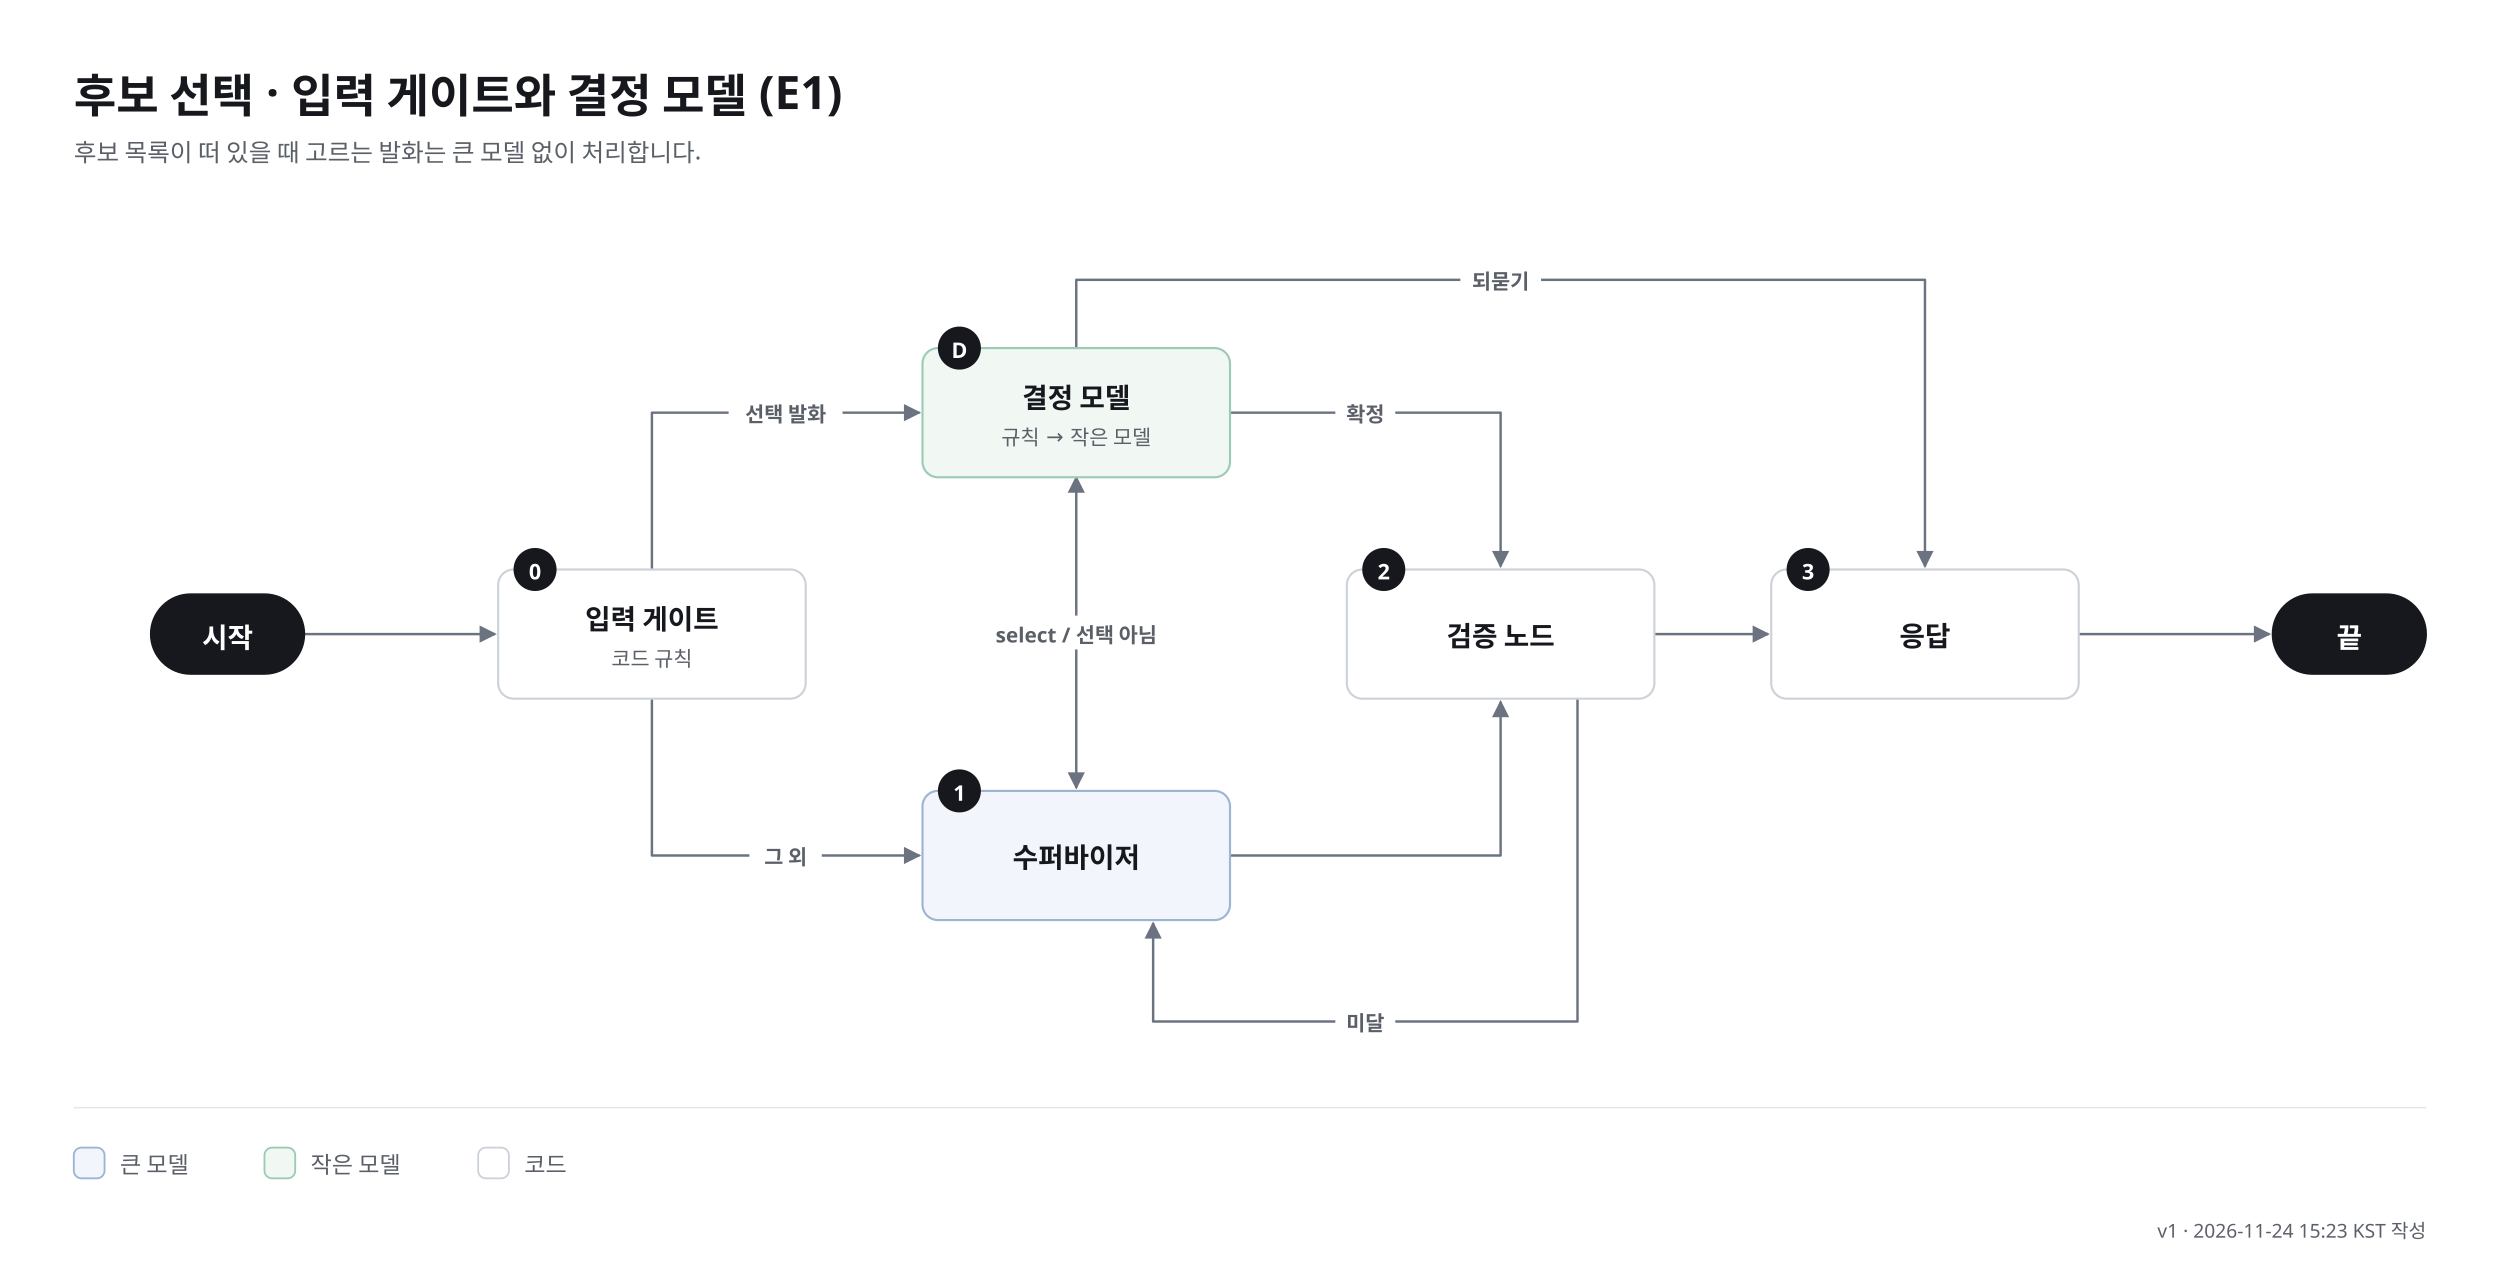
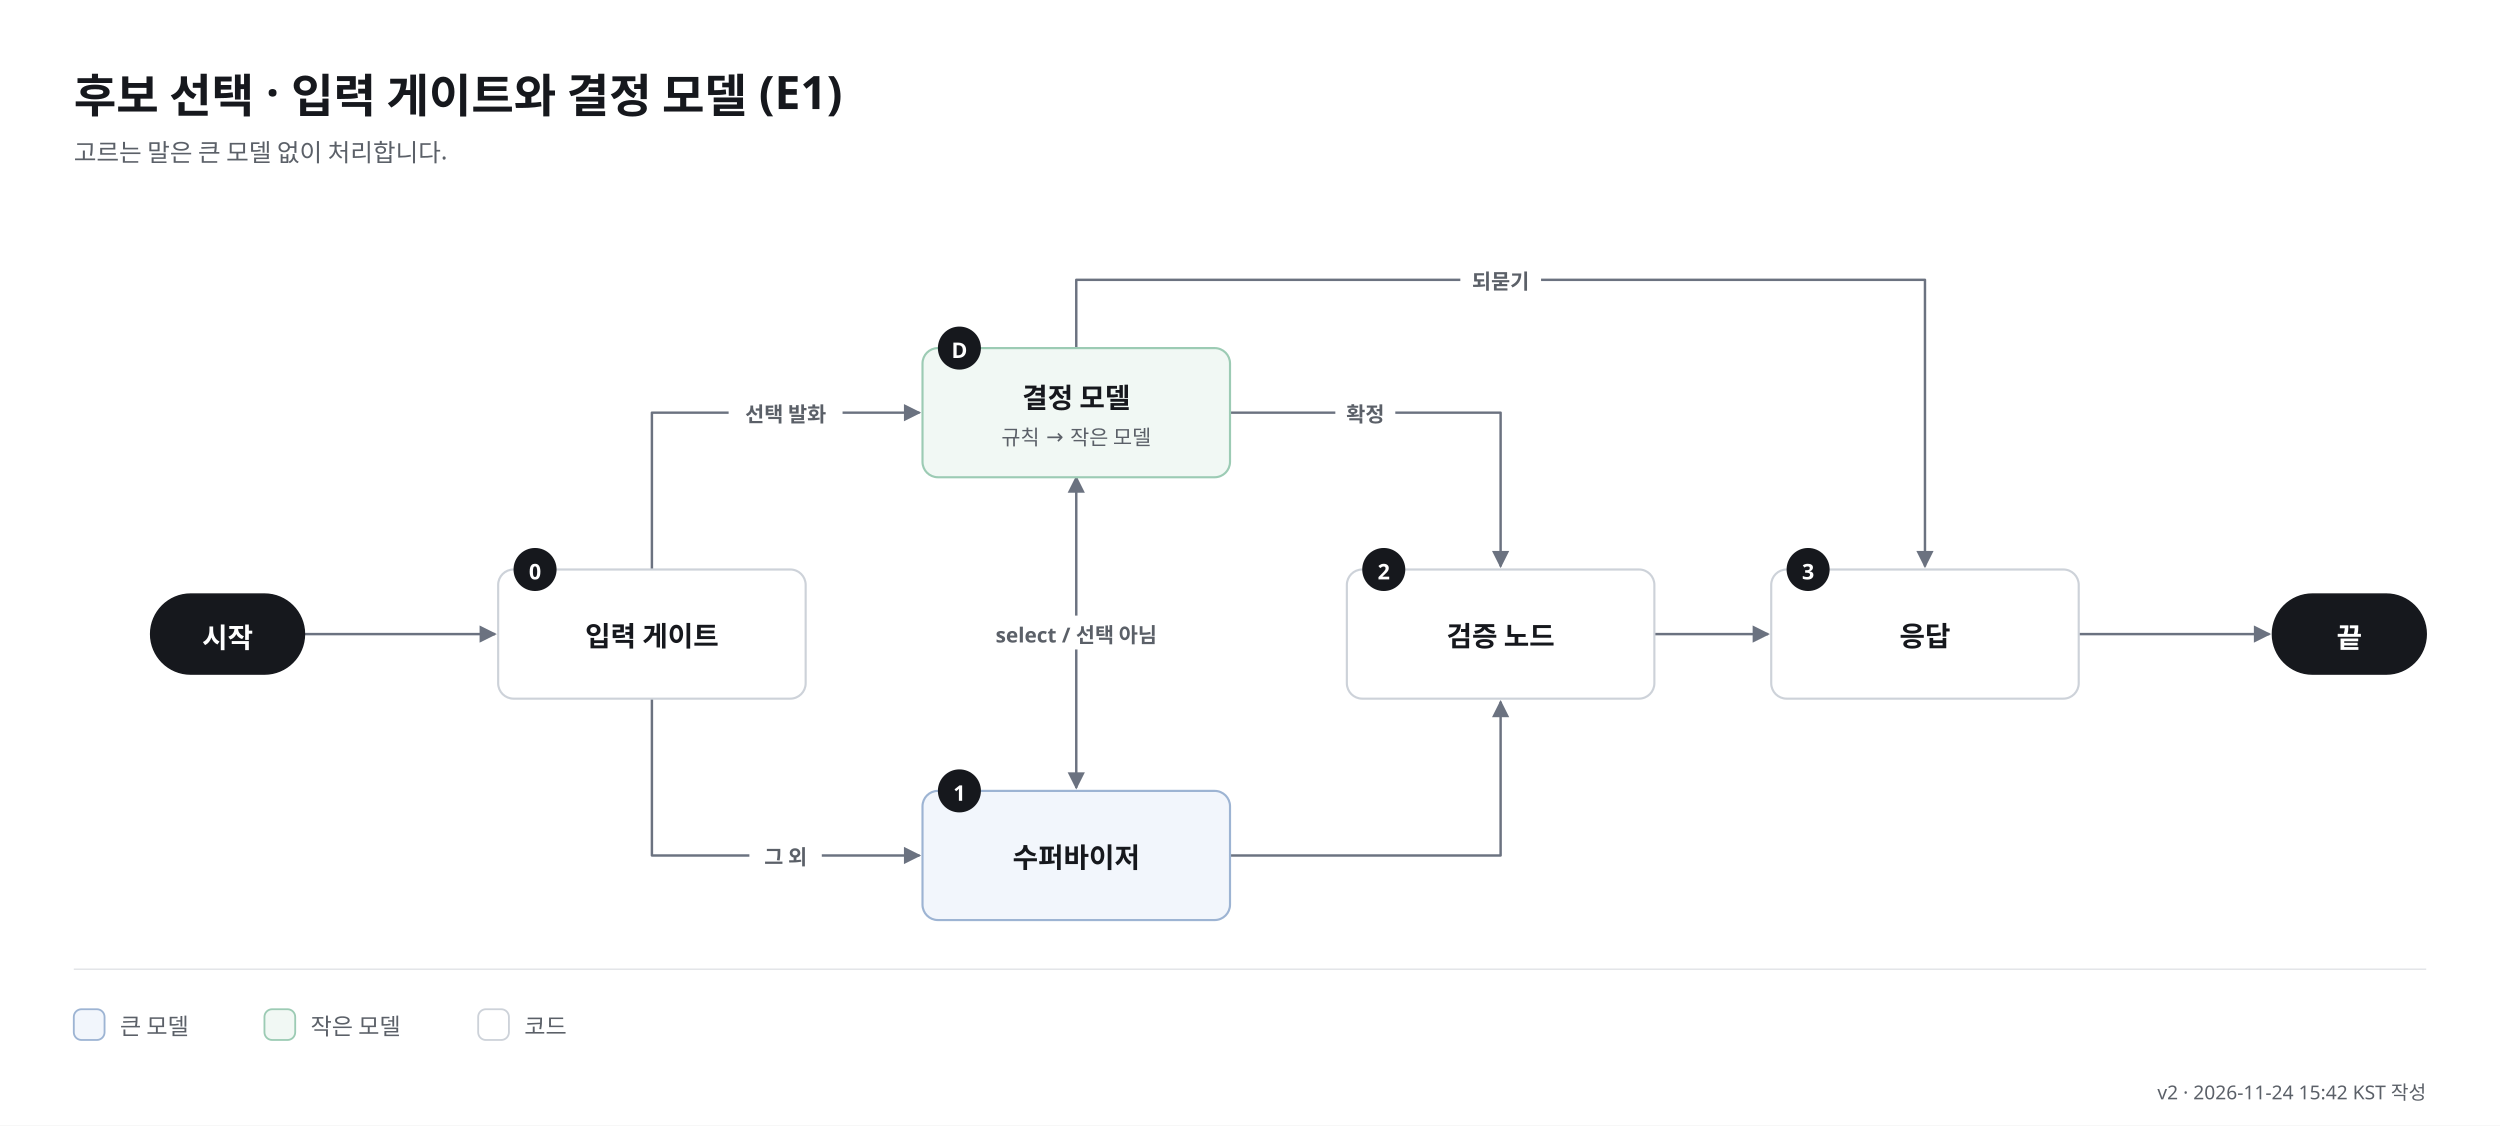
- <svg xmlns="http://www.w3.org/2000/svg" data-spec-hash="d608ea019236" data-rev="1" data-stamp="2026-11-24 15:23 KST" width="1626" height="822" viewBox="0 0 1626 822" font-family="Apple SD Gothic Neo, Pretendard, Noto Sans KR, sans-serif">
+ <svg xmlns="http://www.w3.org/2000/svg" data-spec-hash="fa64b331c38f" data-rev="2" data-stamp="2026-11-24 15:42 KST" width="1626" height="732" viewBox="0 0 1626 732" font-family="Apple SD Gothic Neo, Pretendard, Noto Sans KR, sans-serif">
  <defs>
    <marker id="ah" viewBox="0 0 10 10" refX="9" refY="5" markerWidth="7" markerHeight="7" orient="auto-start-reverse">
      <path d="M0 0L10 5L0 10z" fill="#6B7280" />
    </marker>
  </defs>
-   <rect width="1626" height="822" fill="#FFFFFF" />
+   <rect width="1626" height="732" fill="#FFFFFF" />
  <text x="48.0" y="60.0" font-size="30" font-weight="800" fill="#16181D" text-anchor="start" dominant-baseline="central">후보 선택 · 입력 게이트와 결정 모델 (E1)</text>
-   <text x="48.0" y="98.0" font-size="16" font-weight="400" fill="#5B6068" text-anchor="start" dominant-baseline="central">후보 목록이 떠 있을 때 고르는 발화는 큰 모델 없이 처리합니다.</text>
+   <text x="48.0" y="98.0" font-size="16" font-weight="400" fill="#5B6068" text-anchor="start" dominant-baseline="central">고르는 말은 큰 모델 없이 처리합니다.</text>
  <path d="M198.0 412.4 L322.0 412.4" fill="none" stroke="#6B7280" stroke-width="1.6" stroke-linejoin="round" marker-end="url(#ah)" />
  <path d="M424.0 370.4 L424.0 268.4 L598.0 268.4" fill="none" stroke="#6B7280" stroke-width="1.6" stroke-linejoin="round" marker-end="url(#ah)" />
  <path d="M424.0 454.4 L424.0 556.4 L598.0 556.4" fill="none" stroke="#6B7280" stroke-width="1.6" stroke-linejoin="round" marker-end="url(#ah)" />
  <path d="M800.0 268.4 L976.0 268.4 L976.0 368.4" fill="none" stroke="#6B7280" stroke-width="1.6" stroke-linejoin="round" marker-end="url(#ah)" />
  <path d="M800.0 556.4 L976.0 556.4 L976.0 456.4" fill="none" stroke="#6B7280" stroke-width="1.6" stroke-linejoin="round" marker-end="url(#ah)" />
  <path d="M700.0 310.4 L700.0 512.4" fill="none" stroke="#6B7280" stroke-width="1.6" stroke-linejoin="round" marker-start="url(#ah)" marker-end="url(#ah)" />
  <path d="M700.0 226.4 L700.0 182.0 L1252.0 182.0 L1252.0 368.4" fill="none" stroke="#6B7280" stroke-width="1.6" stroke-linejoin="round" marker-end="url(#ah)" />
  <path d="M1076.0 412.4 L1150.0 412.4" fill="none" stroke="#6B7280" stroke-width="1.6" stroke-linejoin="round" marker-end="url(#ah)" />
  <path d="M1352.0 412.4 L1476.0 412.4" fill="none" stroke="#6B7280" stroke-width="1.6" stroke-linejoin="round" marker-end="url(#ah)" />
-   <path d="M1026.0 454.4 L1026.0 664.4 L750.0 664.4 L750.0 600.4" fill="none" stroke="#6B7280" stroke-width="1.6" stroke-linejoin="round" marker-end="url(#ah)" />
  <rect x="98.0" y="386.4" width="100.0" height="52.0" rx="26.0" fill="#16181D" stroke="#16181D" stroke-width="1" />
  <text x="148.0" y="413.4" font-size="18" font-weight="700" fill="#FFFFFF" text-anchor="middle" dominant-baseline="central">시작</text>
  <rect x="324.0" y="370.4" width="200.0" height="84.0" rx="10" fill="#FFFFFF" stroke="#CDD2D9" stroke-width="1.4" />
-   <text x="424.0" y="401.4" font-size="18" font-weight="700" fill="#16181D" text-anchor="middle" dominant-baseline="central">입력 게이트</text>
-   <text x="424.0" y="427.4" font-size="13.5" font-weight="400" fill="#5B6068" text-anchor="middle" dominant-baseline="central">코드 규칙</text>
+   <text x="424.0" y="412.4" font-size="18" font-weight="700" fill="#16181D" text-anchor="middle" dominant-baseline="central">입력 게이트</text>
  <circle cx="348" cy="370.4" r="14" fill="#16181D" />
  <text x="348.0" y="371.4" font-size="14" font-weight="700" fill="#FFFFFF" text-anchor="middle" dominant-baseline="central">0</text>
  <rect x="600.0" y="226.4" width="200.0" height="84.0" rx="10" fill="#F1F8F4" stroke="#9CCBB4" stroke-width="1.4" />
  <text x="700.0" y="257.4" font-size="18" font-weight="700" fill="#16181D" text-anchor="middle" dominant-baseline="central">결정 모델</text>
  <text x="700.0" y="283.4" font-size="13.5" font-weight="400" fill="#5B6068" text-anchor="middle" dominant-baseline="central">규칙 → 작은 모델</text>
  <circle cx="624" cy="226.4" r="14" fill="#16181D" />
  <text x="624.0" y="227.4" font-size="14" font-weight="700" fill="#FFFFFF" text-anchor="middle" dominant-baseline="central">D</text>
  <rect x="600.0" y="514.4" width="200.0" height="84.0" rx="10" fill="#F2F6FC" stroke="#9DB4D3" stroke-width="1.4" />
  <text x="700.0" y="556.4" font-size="18" font-weight="700" fill="#16181D" text-anchor="middle" dominant-baseline="central">수퍼바이저</text>
  <circle cx="624" cy="514.4" r="14" fill="#16181D" />
  <text x="624.0" y="515.4" font-size="14" font-weight="700" fill="#FFFFFF" text-anchor="middle" dominant-baseline="central">1</text>
  <rect x="876.0" y="370.4" width="200.0" height="84.0" rx="10" fill="#FFFFFF" stroke="#CDD2D9" stroke-width="1.4" />
  <text x="976.0" y="412.4" font-size="18" font-weight="700" fill="#16181D" text-anchor="middle" dominant-baseline="central">검증 노드</text>
  <circle cx="900" cy="370.4" r="14" fill="#16181D" />
  <text x="900.0" y="371.4" font-size="14" font-weight="700" fill="#FFFFFF" text-anchor="middle" dominant-baseline="central">2</text>
  <rect x="1152.0" y="370.4" width="200.0" height="84.0" rx="10" fill="#FFFFFF" stroke="#CDD2D9" stroke-width="1.4" />
  <text x="1252.0" y="412.4" font-size="18" font-weight="700" fill="#16181D" text-anchor="middle" dominant-baseline="central">응답</text>
  <circle cx="1176" cy="370.4" r="14" fill="#16181D" />
  <text x="1176.0" y="371.4" font-size="14" font-weight="700" fill="#FFFFFF" text-anchor="middle" dominant-baseline="central">3</text>
  <rect x="1478.0" y="386.4" width="100.0" height="52.0" rx="26.0" fill="#16181D" stroke="#16181D" stroke-width="1" />
  <text x="1528.0" y="413.4" font-size="18" font-weight="700" fill="#FFFFFF" text-anchor="middle" dominant-baseline="central">끝</text>
  <rect x="473.9" y="257.4" width="74.1" height="22.0" rx="4" fill="#FFFFFF" stroke="#FFFFFF" stroke-width="0" />
  <text x="511.0" y="268.4" font-size="13.5" font-weight="700" fill="#5B6068" text-anchor="middle" dominant-baseline="central">선택 발화</text>
  <rect x="487.4" y="545.4" width="47.1" height="22.0" rx="4" fill="#FFFFFF" stroke="#FFFFFF" stroke-width="0" />
  <text x="511.0" y="556.4" font-size="13.5" font-weight="700" fill="#5B6068" text-anchor="middle" dominant-baseline="central">그 외</text>
  <rect x="868.5" y="257.4" width="39.0" height="22.0" rx="4" fill="#FFFFFF" stroke="#FFFFFF" stroke-width="0" />
  <text x="888.0" y="268.4" font-size="13.5" font-weight="700" fill="#5B6068" text-anchor="middle" dominant-baseline="central">확정</text>
  <rect x="626.5" y="400.4" width="147.0" height="22.0" rx="4" fill="#FFFFFF" stroke="#FFFFFF" stroke-width="0" />
  <text x="700.0" y="411.4" font-size="13.5" font-weight="700" fill="#5B6068" text-anchor="middle" dominant-baseline="central">select / 선택 아님</text>
  <rect x="949.8" y="171.0" width="52.5" height="22.0" rx="4" fill="#FFFFFF" stroke="#FFFFFF" stroke-width="0" />
  <text x="976.0" y="182.0" font-size="13.5" font-weight="700" fill="#5B6068" text-anchor="middle" dominant-baseline="central">되묻기</text>
-   <rect x="868.5" y="653.4" width="39.0" height="22.0" rx="4" fill="#FFFFFF" stroke="#FFFFFF" stroke-width="0" />
-   <text x="888.0" y="664.4" font-size="13.5" font-weight="700" fill="#5B6068" text-anchor="middle" dominant-baseline="central">미달</text>
-   <path d="M48.0 720.4 L1578.0 720.4" fill="none" stroke="#E3E5E8" stroke-width="1" stroke-linejoin="round" />
-   <rect x="48.0" y="746.4" width="20.0" height="20.0" rx="5" fill="#F2F6FC" stroke="#9DB4D3" stroke-width="1.2" />
-   <text x="78.0" y="756.4" font-size="15" font-weight="400" fill="#5B6068" text-anchor="start" dominant-baseline="central">큰 모델</text>
-   <rect x="172.0" y="746.4" width="20.0" height="20.0" rx="5" fill="#F1F8F4" stroke="#9CCBB4" stroke-width="1.2" />
-   <text x="202.0" y="756.4" font-size="15" font-weight="400" fill="#5B6068" text-anchor="start" dominant-baseline="central">작은 모델</text>
-   <rect x="311.0" y="746.4" width="20.0" height="20.0" rx="5" fill="#FFFFFF" stroke="#CDD2D9" stroke-width="1.2" />
-   <text x="341.0" y="756.4" font-size="15" font-weight="400" fill="#5B6068" text-anchor="start" dominant-baseline="central">코드</text>
-   <text x="1578.0" y="799.0" font-size="12.5" font-weight="400" fill="#5B6068" text-anchor="end" dominant-baseline="central">v1 · 2026-11-24 15:23 KST 작성</text>
+   <path d="M48.0 630.4 L1578.0 630.4" fill="none" stroke="#E3E5E8" stroke-width="1" stroke-linejoin="round" />
+   <rect x="48.0" y="656.4" width="20.0" height="20.0" rx="5" fill="#F2F6FC" stroke="#9DB4D3" stroke-width="1.2" />
+   <text x="78.0" y="666.4" font-size="15" font-weight="400" fill="#5B6068" text-anchor="start" dominant-baseline="central">큰 모델</text>
+   <rect x="172.0" y="656.4" width="20.0" height="20.0" rx="5" fill="#F1F8F4" stroke="#9CCBB4" stroke-width="1.2" />
+   <text x="202.0" y="666.4" font-size="15" font-weight="400" fill="#5B6068" text-anchor="start" dominant-baseline="central">작은 모델</text>
+   <rect x="311.0" y="656.4" width="20.0" height="20.0" rx="5" fill="#FFFFFF" stroke="#CDD2D9" stroke-width="1.2" />
+   <text x="341.0" y="666.4" font-size="15" font-weight="400" fill="#5B6068" text-anchor="start" dominant-baseline="central">코드</text>
+   <text x="1578.0" y="709.0" font-size="12.5" font-weight="400" fill="#5B6068" text-anchor="end" dominant-baseline="central">v2 · 2026-11-24 15:42 KST 작성</text>
</svg>
